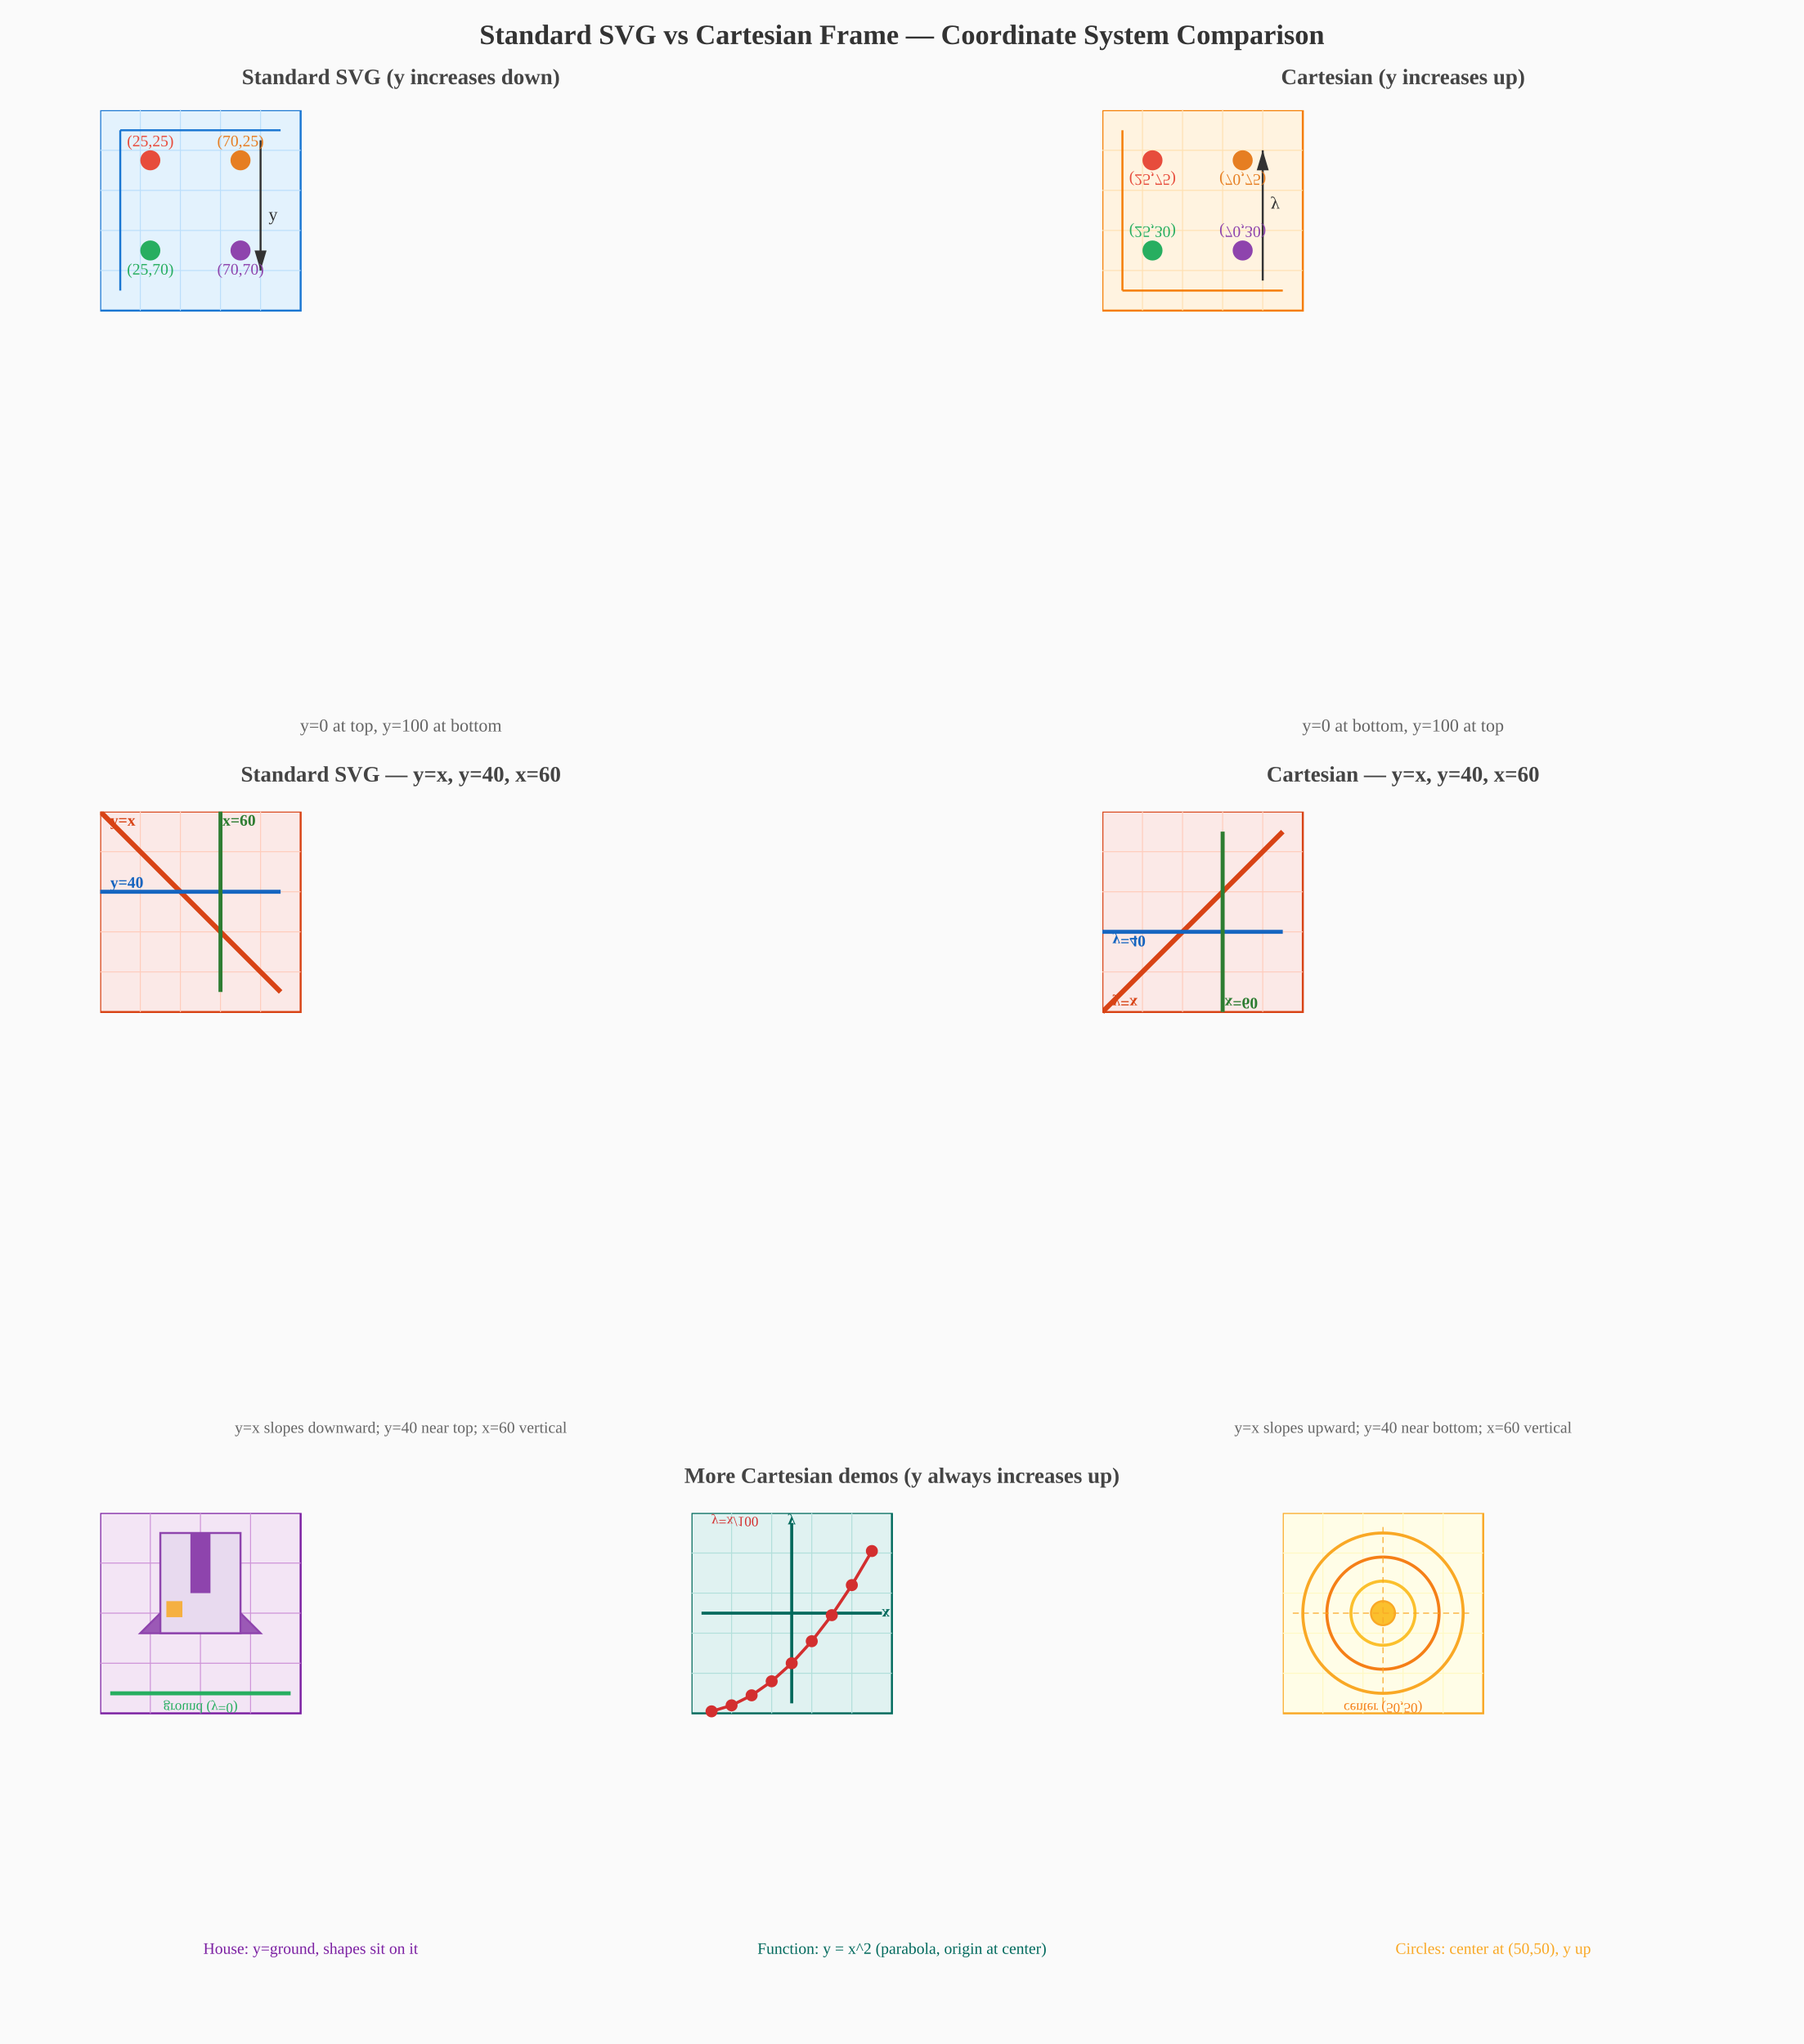
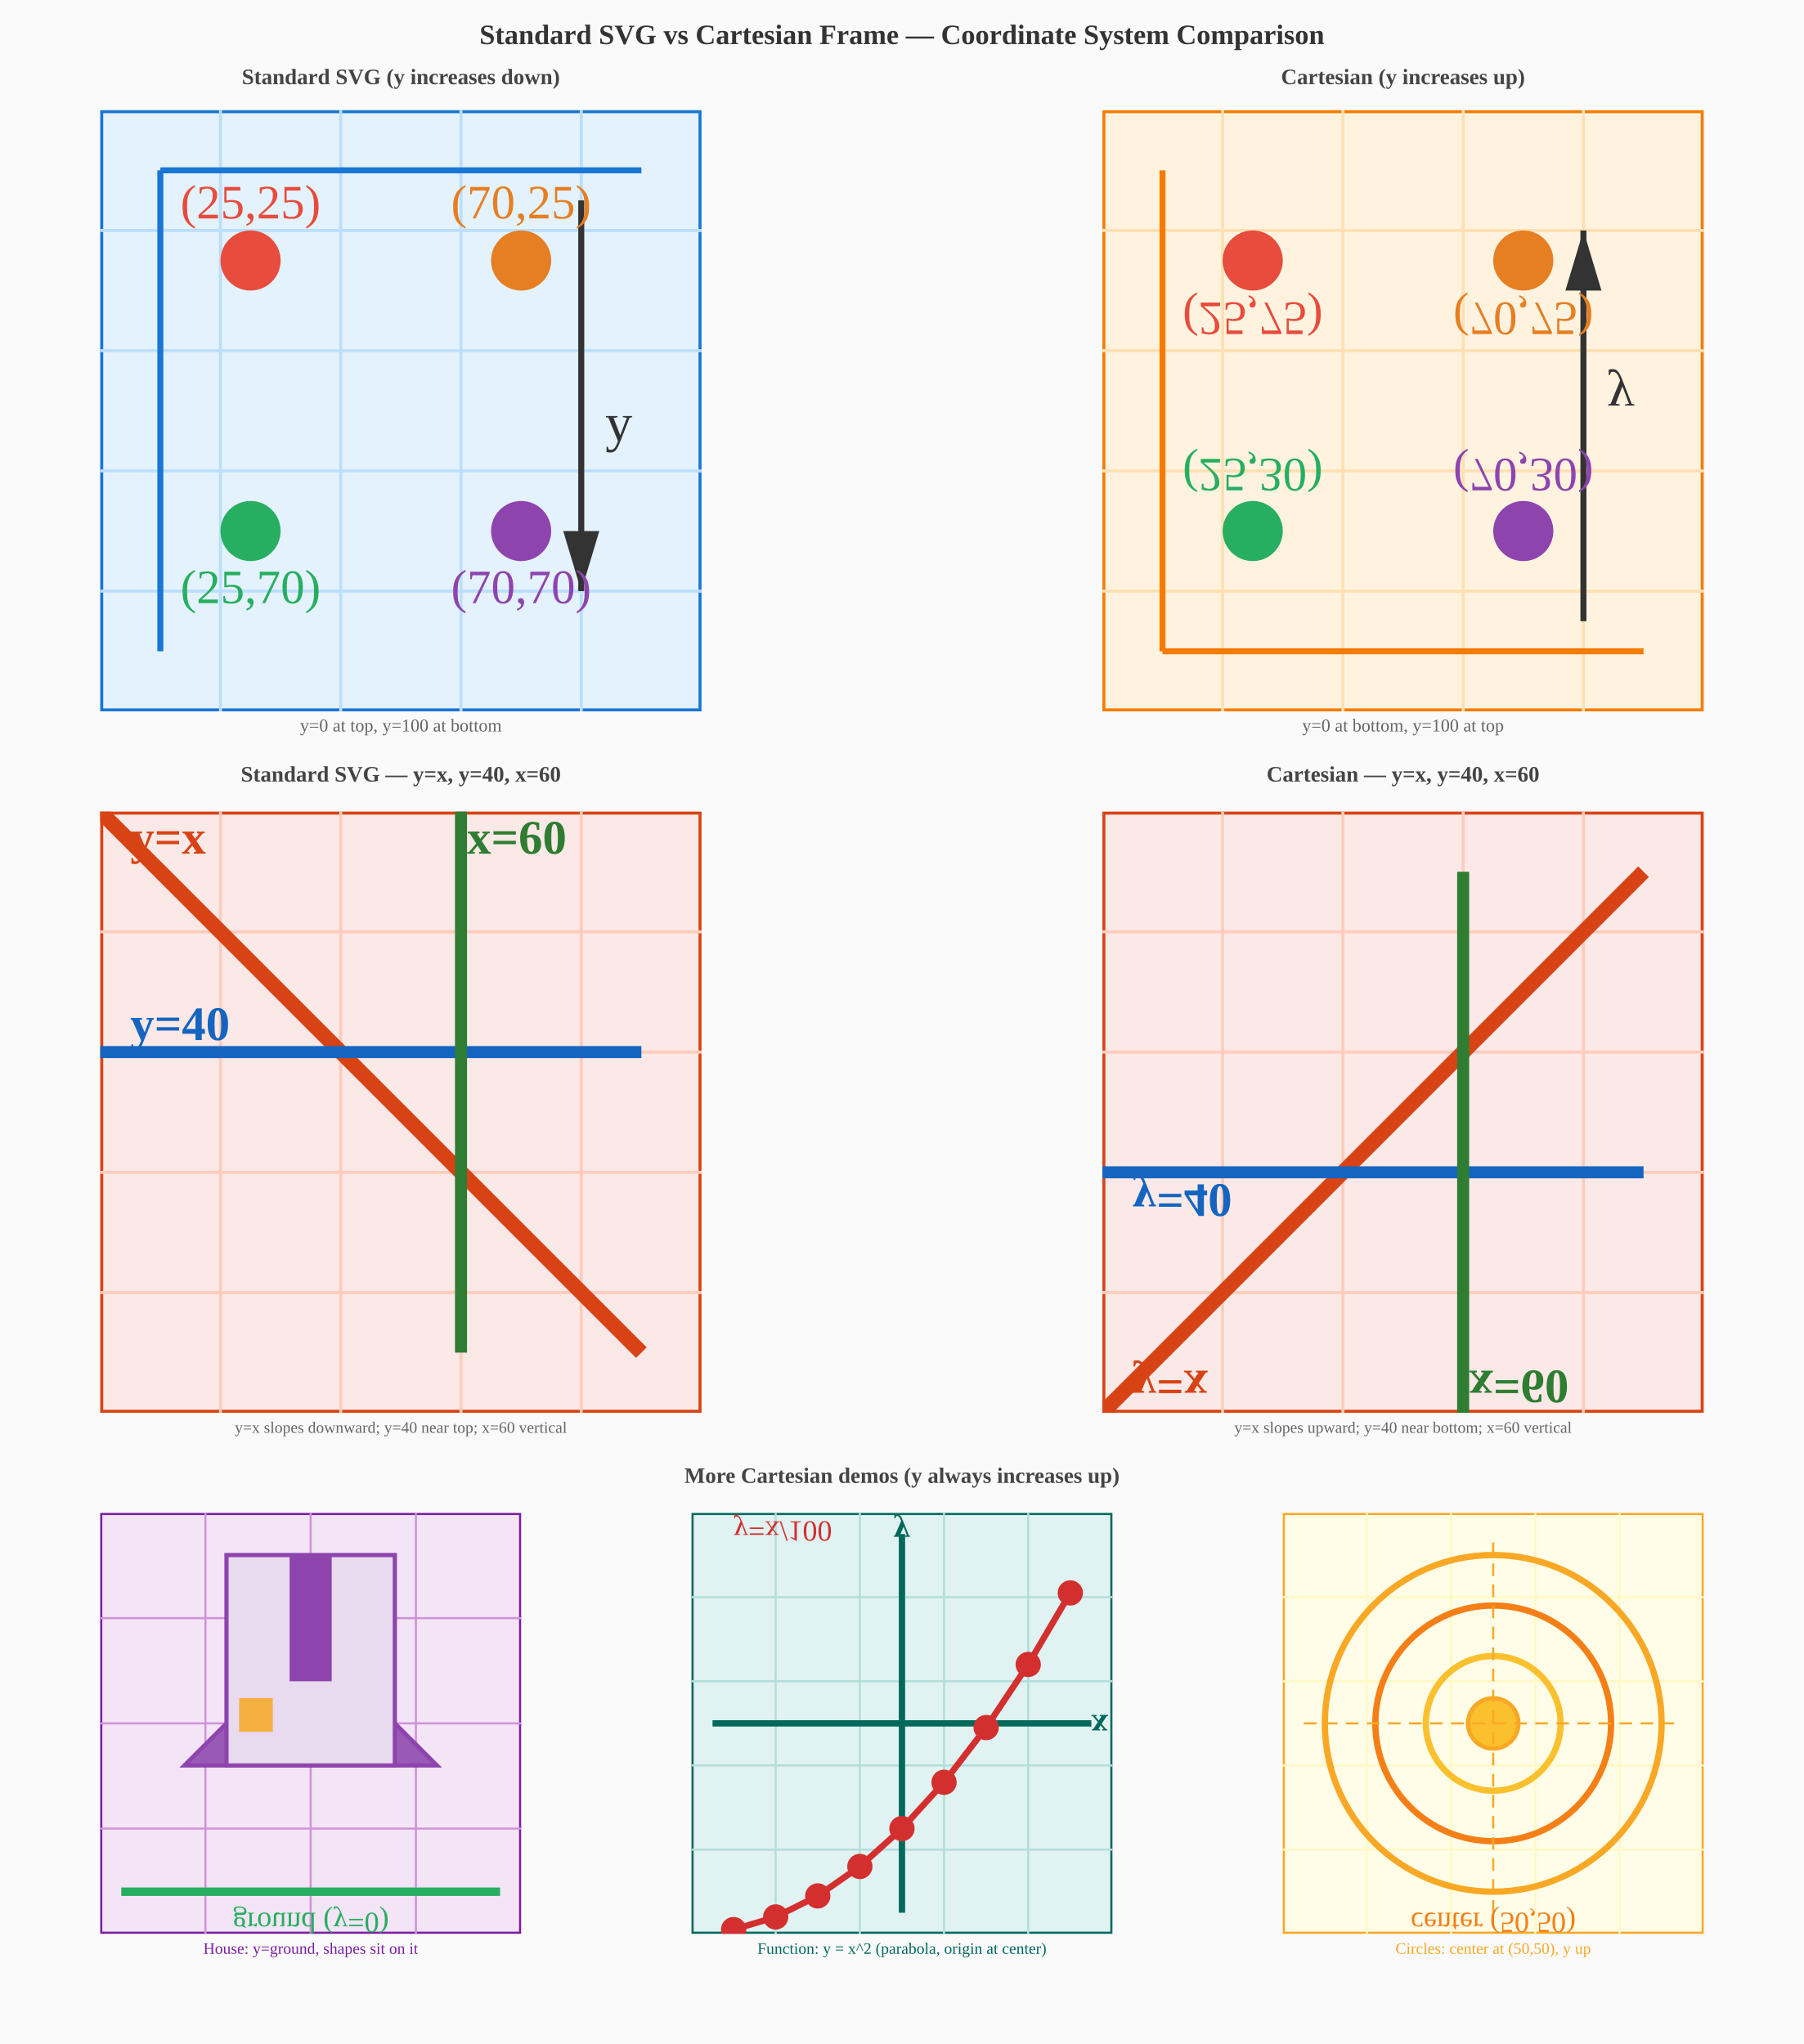
<svg xmlns="http://www.w3.org/2000/svg" width="900" height="1020">
  <rect x="0" y="0" width="900" height="1020" fill="#fafafa" />
  <text x="450" y="22" font-size="14" text-anchor="middle" font-weight="bold" fill="#333">Standard SVG vs Cartesian Frame — Coordinate System Comparison</text>
  <text x="200" y="42" font-size="11" text-anchor="middle" font-weight="bold" fill="#444">Standard SVG (y increases down)</text>
  <text x="700" y="42" font-size="11" text-anchor="middle" font-weight="bold" fill="#444">Cartesian (y increases up)</text>
-   <svg x="50" y="55" width="300" height="300" viewbox="0 0 100 100">
+   <svg x="50" y="55" width="300" height="300" viewBox="0 0 100 100">
    <rect x="0" y="0" width="100" height="100" fill="#e3f2fd" stroke="#1976d2" stroke-width="1" />
    <line x1="0" y1="20" x2="100" y2="20" stroke="#bbdefb" stroke-width="0.50" />
    <line x1="0" y1="40" x2="100" y2="40" stroke="#bbdefb" stroke-width="0.50" />
    <line x1="0" y1="60" x2="100" y2="60" stroke="#bbdefb" stroke-width="0.50" />
    <line x1="0" y1="80" x2="100" y2="80" stroke="#bbdefb" stroke-width="0.50" />
    <line x1="20" y1="0" x2="20" y2="100" stroke="#bbdefb" stroke-width="0.50" />
    <line x1="40" y1="0" x2="40" y2="100" stroke="#bbdefb" stroke-width="0.50" />
    <line x1="60" y1="0" x2="60" y2="100" stroke="#bbdefb" stroke-width="0.50" />
    <line x1="80" y1="0" x2="80" y2="100" stroke="#bbdefb" stroke-width="0.50" />
    <line x1="10" y1="10" x2="90" y2="10" stroke="#1976d2" stroke-width="1" />
    <line x1="10" y1="10" x2="10" y2="90" stroke="#1976d2" stroke-width="1" />
    <line x1="80" y1="15" x2="80" y2="80" stroke="#333" stroke-width="1" />
    <polygon points="80,80 77,70 83,70" fill="#333" />
    <text x="84" y="55" font-size="9" fill="#333">y</text>
    <circle cx="25" cy="25" r="5" fill="#e74c3c" />
    <text x="25" y="18" font-size="8" text-anchor="middle" fill="#e74c3c">(25,25)</text>
    <circle cx="70" cy="25" r="5" fill="#e67e22" />
    <text x="70" y="18" font-size="8" text-anchor="middle" fill="#e67e22">(70,25)</text>
    <circle cx="25" cy="70" r="5" fill="#27ae60" />
    <text x="25" y="82" font-size="8" text-anchor="middle" fill="#27ae60">(25,70)</text>
    <circle cx="70" cy="70" r="5" fill="#8e44ad" />
    <text x="70" y="82" font-size="8" text-anchor="middle" fill="#8e44ad">(70,70)</text>
  </svg>
  <text x="200" y="365" font-size="9" text-anchor="middle" fill="#666">y=0 at top, y=100 at bottom</text>
-   <svg x="550" y="55" width="300" height="300" viewbox="0 0 100 100">
+   <svg x="550" y="55" width="300" height="300" viewBox="0 0 100 100">
    <g transform="translate(0, 100) scale(1, -1)">
      <rect x="0" y="0" width="100" height="100" fill="#fff3e0" stroke="#f57c00" stroke-width="1" />
      <line x1="0" y1="20" x2="100" y2="20" stroke="#ffe0b2" stroke-width="0.50" />
      <line x1="0" y1="40" x2="100" y2="40" stroke="#ffe0b2" stroke-width="0.50" />
      <line x1="0" y1="60" x2="100" y2="60" stroke="#ffe0b2" stroke-width="0.50" />
      <line x1="0" y1="80" x2="100" y2="80" stroke="#ffe0b2" stroke-width="0.50" />
      <line x1="20" y1="0" x2="20" y2="100" stroke="#ffe0b2" stroke-width="0.50" />
      <line x1="40" y1="0" x2="40" y2="100" stroke="#ffe0b2" stroke-width="0.50" />
      <line x1="60" y1="0" x2="60" y2="100" stroke="#ffe0b2" stroke-width="0.50" />
      <line x1="80" y1="0" x2="80" y2="100" stroke="#ffe0b2" stroke-width="0.50" />
      <line x1="10" y1="10" x2="90" y2="10" stroke="#f57c00" stroke-width="1" />
      <line x1="10" y1="10" x2="10" y2="90" stroke="#f57c00" stroke-width="1" />
      <line x1="80" y1="15" x2="80" y2="80" stroke="#333" stroke-width="1" />
      <polygon points="80,80 77,70 83,70" fill="#333" />
      <text x="84" y="55" font-size="9" fill="#333">y</text>
      <circle cx="25" cy="75" r="5" fill="#e74c3c" />
      <text x="25" y="68" font-size="8" text-anchor="middle" fill="#e74c3c">(25,75)</text>
      <circle cx="70" cy="75" r="5" fill="#e67e22" />
      <text x="70" y="68" font-size="8" text-anchor="middle" fill="#e67e22">(70,75)</text>
      <circle cx="25" cy="30" r="5" fill="#27ae60" />
      <text x="25" y="42" font-size="8" text-anchor="middle" fill="#27ae60">(25,30)</text>
      <circle cx="70" cy="30" r="5" fill="#8e44ad" />
      <text x="70" y="42" font-size="8" text-anchor="middle" fill="#8e44ad">(70,30)</text>
    </g>
  </svg>
  <text x="700" y="365" font-size="9" text-anchor="middle" fill="#666">y=0 at bottom, y=100 at top</text>
  <text x="200" y="390" font-size="11" text-anchor="middle" font-weight="bold" fill="#444">Standard SVG — y=x, y=40, x=60</text>
  <text x="700" y="390" font-size="11" text-anchor="middle" font-weight="bold" fill="#444">Cartesian — y=x, y=40, x=60</text>
-   <svg x="50" y="405" width="300" height="300" viewbox="0 0 100 100">
+   <svg x="50" y="405" width="300" height="300" viewBox="0 0 100 100">
    <rect x="0" y="0" width="100" height="100" fill="#fbe9e7" stroke="#d84315" stroke-width="1" />
    <line x1="0" y1="20" x2="100" y2="20" stroke="#ffccbc" stroke-width="0.50" />
    <line x1="0" y1="40" x2="100" y2="40" stroke="#ffccbc" stroke-width="0.50" />
    <line x1="0" y1="60" x2="100" y2="60" stroke="#ffccbc" stroke-width="0.50" />
    <line x1="0" y1="80" x2="100" y2="80" stroke="#ffccbc" stroke-width="0.50" />
    <line x1="20" y1="0" x2="20" y2="100" stroke="#ffccbc" stroke-width="0.50" />
    <line x1="40" y1="0" x2="40" y2="100" stroke="#ffccbc" stroke-width="0.50" />
    <line x1="60" y1="0" x2="60" y2="100" stroke="#ffccbc" stroke-width="0.50" />
    <line x1="80" y1="0" x2="80" y2="100" stroke="#ffccbc" stroke-width="0.50" />
    <line x1="0" y1="0" x2="90" y2="90" stroke="#d84315" stroke-width="2.50" />
    <line x1="0" y1="40" x2="90" y2="40" stroke="#1565c0" stroke-width="2" />
    <line x1="60" y1="0" x2="60" y2="90" stroke="#2e7d32" stroke-width="2" />
    <text x="5" y="7" font-size="8" fill="#d84315" font-weight="bold">y=x</text>
    <text x="5" y="38" font-size="8" fill="#1565c0" font-weight="bold">y=40</text>
    <text x="61" y="7" font-size="8" fill="#2e7d32" font-weight="bold">x=60</text>
  </svg>
  <text x="200" y="715" font-size="8" text-anchor="middle" fill="#666">y=x slopes downward; y=40 near top; x=60 vertical</text>
-   <svg x="550" y="405" width="300" height="300" viewbox="0 0 100 100">
+   <svg x="550" y="405" width="300" height="300" viewBox="0 0 100 100">
    <g transform="translate(0, 100) scale(1, -1)">
      <rect x="0" y="0" width="100" height="100" fill="#fbe9e7" stroke="#d84315" stroke-width="1" />
      <line x1="0" y1="20" x2="100" y2="20" stroke="#ffccbc" stroke-width="0.50" />
      <line x1="0" y1="40" x2="100" y2="40" stroke="#ffccbc" stroke-width="0.50" />
      <line x1="0" y1="60" x2="100" y2="60" stroke="#ffccbc" stroke-width="0.50" />
      <line x1="0" y1="80" x2="100" y2="80" stroke="#ffccbc" stroke-width="0.50" />
      <line x1="20" y1="0" x2="20" y2="100" stroke="#ffccbc" stroke-width="0.50" />
      <line x1="40" y1="0" x2="40" y2="100" stroke="#ffccbc" stroke-width="0.50" />
      <line x1="60" y1="0" x2="60" y2="100" stroke="#ffccbc" stroke-width="0.50" />
      <line x1="80" y1="0" x2="80" y2="100" stroke="#ffccbc" stroke-width="0.50" />
      <line x1="0" y1="0" x2="90" y2="90" stroke="#d84315" stroke-width="2.50" />
      <line x1="0" y1="40" x2="90" y2="40" stroke="#1565c0" stroke-width="2" />
      <line x1="60" y1="0" x2="60" y2="90" stroke="#2e7d32" stroke-width="2" />
      <text x="5" y="7" font-size="8" fill="#d84315" font-weight="bold">y=x</text>
      <text x="5" y="38" font-size="8" fill="#1565c0" font-weight="bold">y=40</text>
      <text x="61" y="7" font-size="8" fill="#2e7d32" font-weight="bold">x=60</text>
    </g>
  </svg>
  <text x="700" y="715" font-size="8" text-anchor="middle" fill="#666">y=x slopes upward; y=40 near bottom; x=60 vertical</text>
  <text x="450" y="740" font-size="11" text-anchor="middle" font-weight="bold" fill="#444">More Cartesian demos (y always increases up)</text>
-   <svg x="50" y="755" width="210" height="210" viewbox="0 0 100 100">
+   <svg x="50" y="755" width="210" height="210" viewBox="0 0 100 100">
    <g transform="translate(0, 100) scale(1, -1)">
      <rect x="0" y="0" width="100" height="100" fill="#f3e5f5" stroke="#7b1fa2" stroke-width="1" />
      <line x1="0" y1="25" x2="100" y2="25" stroke="#ce93d8" stroke-width="0.50" />
      <line x1="0" y1="50" x2="100" y2="50" stroke="#ce93d8" stroke-width="0.50" />
      <line x1="0" y1="75" x2="100" y2="75" stroke="#ce93d8" stroke-width="0.50" />
      <line x1="25" y1="0" x2="25" y2="100" stroke="#ce93d8" stroke-width="0.50" />
      <line x1="50" y1="0" x2="50" y2="100" stroke="#ce93d8" stroke-width="0.50" />
      <line x1="75" y1="0" x2="75" y2="100" stroke="#ce93d8" stroke-width="0.50" />
      <polygon points="20,40 50,70 80,40" fill="#9b59b6" stroke="#8e44ad" stroke-width="1" />
      <rect x="30" y="40" width="40" height="50" fill="#e8daef" stroke="#8e44ad" stroke-width="1" />
      <rect x="45" y="60" width="10" height="30" fill="#8e44ad" />
      <rect x="33" y="48" width="8" height="8" fill="#f5b041" />
      <line x1="5" y1="10" x2="95" y2="10" stroke="#27ae60" stroke-width="2" />
      <text x="50" y="5" font-size="7" text-anchor="middle" fill="#27ae60">ground (y=0)</text>
    </g>
  </svg>
  <text x="155" y="975" font-size="8" text-anchor="middle" fill="#7b1fa2">House: y=ground, shapes sit on it</text>
-   <svg x="345" y="755" width="210" height="210" viewbox="0 0 100 100">
+   <svg x="345" y="755" width="210" height="210" viewBox="0 0 100 100">
    <g transform="translate(0, 100) scale(1, -1)">
      <rect x="0" y="0" width="100" height="100" fill="#e0f2f1" stroke="#00695c" stroke-width="1" />
      <line x1="0" y1="20" x2="100" y2="20" stroke="#b2dfdb" stroke-width="0.50" />
      <line x1="0" y1="40" x2="100" y2="40" stroke="#b2dfdb" stroke-width="0.50" />
      <line x1="0" y1="60" x2="100" y2="60" stroke="#b2dfdb" stroke-width="0.50" />
      <line x1="0" y1="80" x2="100" y2="80" stroke="#b2dfdb" stroke-width="0.50" />
      <line x1="20" y1="0" x2="20" y2="100" stroke="#b2dfdb" stroke-width="0.50" />
      <line x1="40" y1="0" x2="40" y2="100" stroke="#b2dfdb" stroke-width="0.50" />
      <line x1="60" y1="0" x2="60" y2="100" stroke="#b2dfdb" stroke-width="0.50" />
      <line x1="80" y1="0" x2="80" y2="100" stroke="#b2dfdb" stroke-width="0.50" />
      <line x1="5" y1="50" x2="95" y2="50" stroke="#00695c" stroke-width="1.50" />
      <line x1="50" y1="5" x2="50" y2="95" stroke="#00695c" stroke-width="1.50" />
      <text x="95" y="52" font-size="8" fill="#00695c" font-weight="bold">x</text>
      <text x="48" y="98" font-size="8" fill="#00695c" font-weight="bold">y</text>
      <circle cx="10" cy="1" r="3" fill="#d32f2f" />
      <circle cx="20" cy="4" r="3" fill="#d32f2f" />
      <circle cx="30" cy="9" r="3" fill="#d32f2f" />
      <circle cx="40" cy="16" r="3" fill="#d32f2f" />
      <circle cx="50" cy="25" r="3" fill="#d32f2f" />
      <circle cx="60" cy="36" r="3" fill="#d32f2f" />
      <circle cx="70" cy="49" r="3" fill="#d32f2f" />
      <circle cx="80" cy="64" r="3" fill="#d32f2f" />
      <circle cx="90" cy="81" r="3" fill="#d32f2f" />
      <path d="M 10,1 L 20,4 L 30,9 L 40,16 L 50,25 L 60,36 L 70,49 L 80,64 L 90,81" stroke="#d32f2f" stroke-width="1.50" fill="none" />
      <text x="10" y="98" font-size="7" fill="#d32f2f">y=x/100</text>
    </g>
  </svg>
  <text x="450" y="975" font-size="8" text-anchor="middle" fill="#00695c">Function: y = x^2 (parabola, origin at center)</text>
-   <svg x="640" y="755" width="210" height="210" viewbox="0 0 100 100">
+   <svg x="640" y="755" width="210" height="210" viewBox="0 0 100 100">
    <g transform="translate(0, 100) scale(1, -1)">
      <rect x="0" y="0" width="100" height="100" fill="#fffde7" stroke="#f9a825" stroke-width="1" />
      <line x1="0" y1="20" x2="100" y2="20" stroke="#fff9c4" stroke-width="0.50" />
      <line x1="0" y1="40" x2="100" y2="40" stroke="#fff9c4" stroke-width="0.50" />
      <line x1="0" y1="60" x2="100" y2="60" stroke="#fff9c4" stroke-width="0.50" />
      <line x1="0" y1="80" x2="100" y2="80" stroke="#fff9c4" stroke-width="0.50" />
      <line x1="20" y1="0" x2="20" y2="100" stroke="#fff9c4" stroke-width="0.50" />
      <line x1="40" y1="0" x2="40" y2="100" stroke="#fff9c4" stroke-width="0.50" />
      <line x1="60" y1="0" x2="60" y2="100" stroke="#fff9c4" stroke-width="0.50" />
      <line x1="80" y1="0" x2="80" y2="100" stroke="#fff9c4" stroke-width="0.50" />
      <circle cx="50" cy="50" r="40" fill="none" stroke="#f9a825" stroke-width="1.50" />
      <circle cx="50" cy="50" r="28" fill="none" stroke="#f57f17" stroke-width="1.50" />
      <circle cx="50" cy="50" r="16" fill="none" stroke="#fbc02d" stroke-width="1.50" />
      <circle cx="50" cy="50" r="6" fill="#fbc02d" stroke="#f9a825" stroke-width="1" />
      <line x1="5" y1="50" x2="95" y2="50" stroke="#f9a825" stroke-width="0.50" stroke-dasharray="3,2" />
      <line x1="50" y1="5" x2="50" y2="95" stroke="#f9a825" stroke-width="0.50" stroke-dasharray="3,2" />
      <text x="50" y="5" font-size="7" text-anchor="middle" fill="#f57f17">center (50,50)</text>
    </g>
  </svg>
  <text x="745" y="975" font-size="8" text-anchor="middle" fill="#f9a825">Circles: center at (50,50), y up</text>
</svg>
